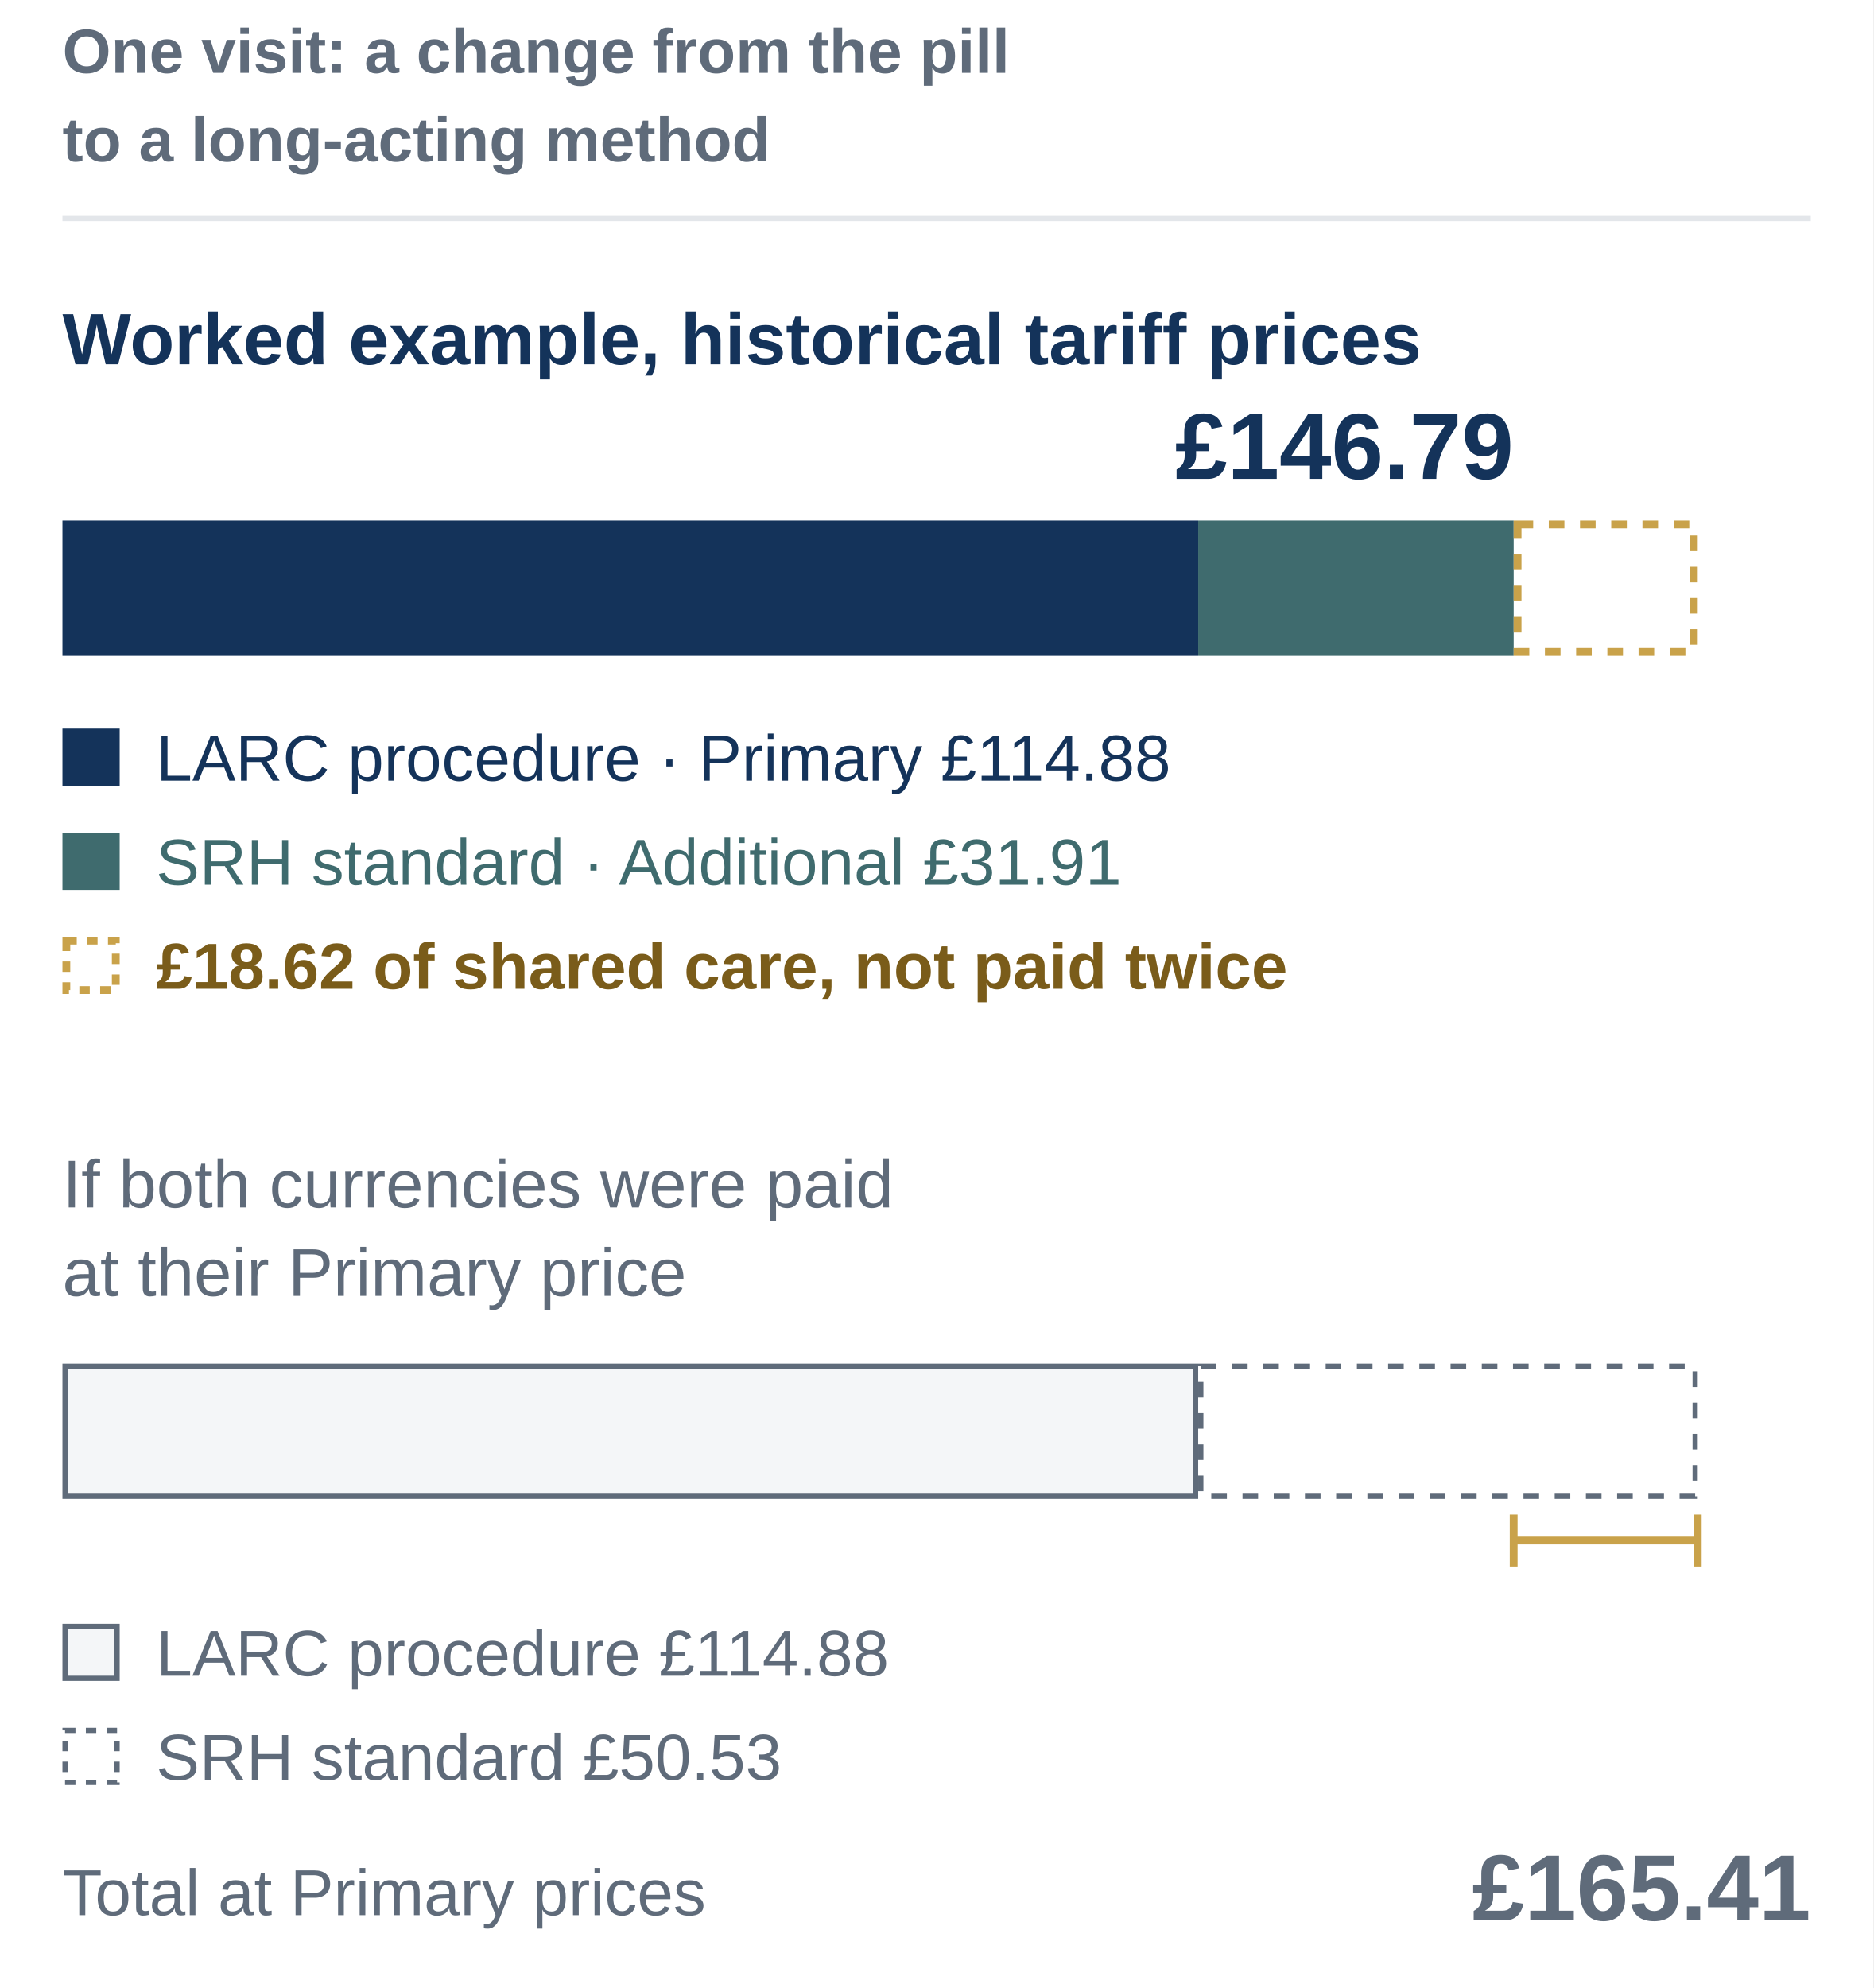
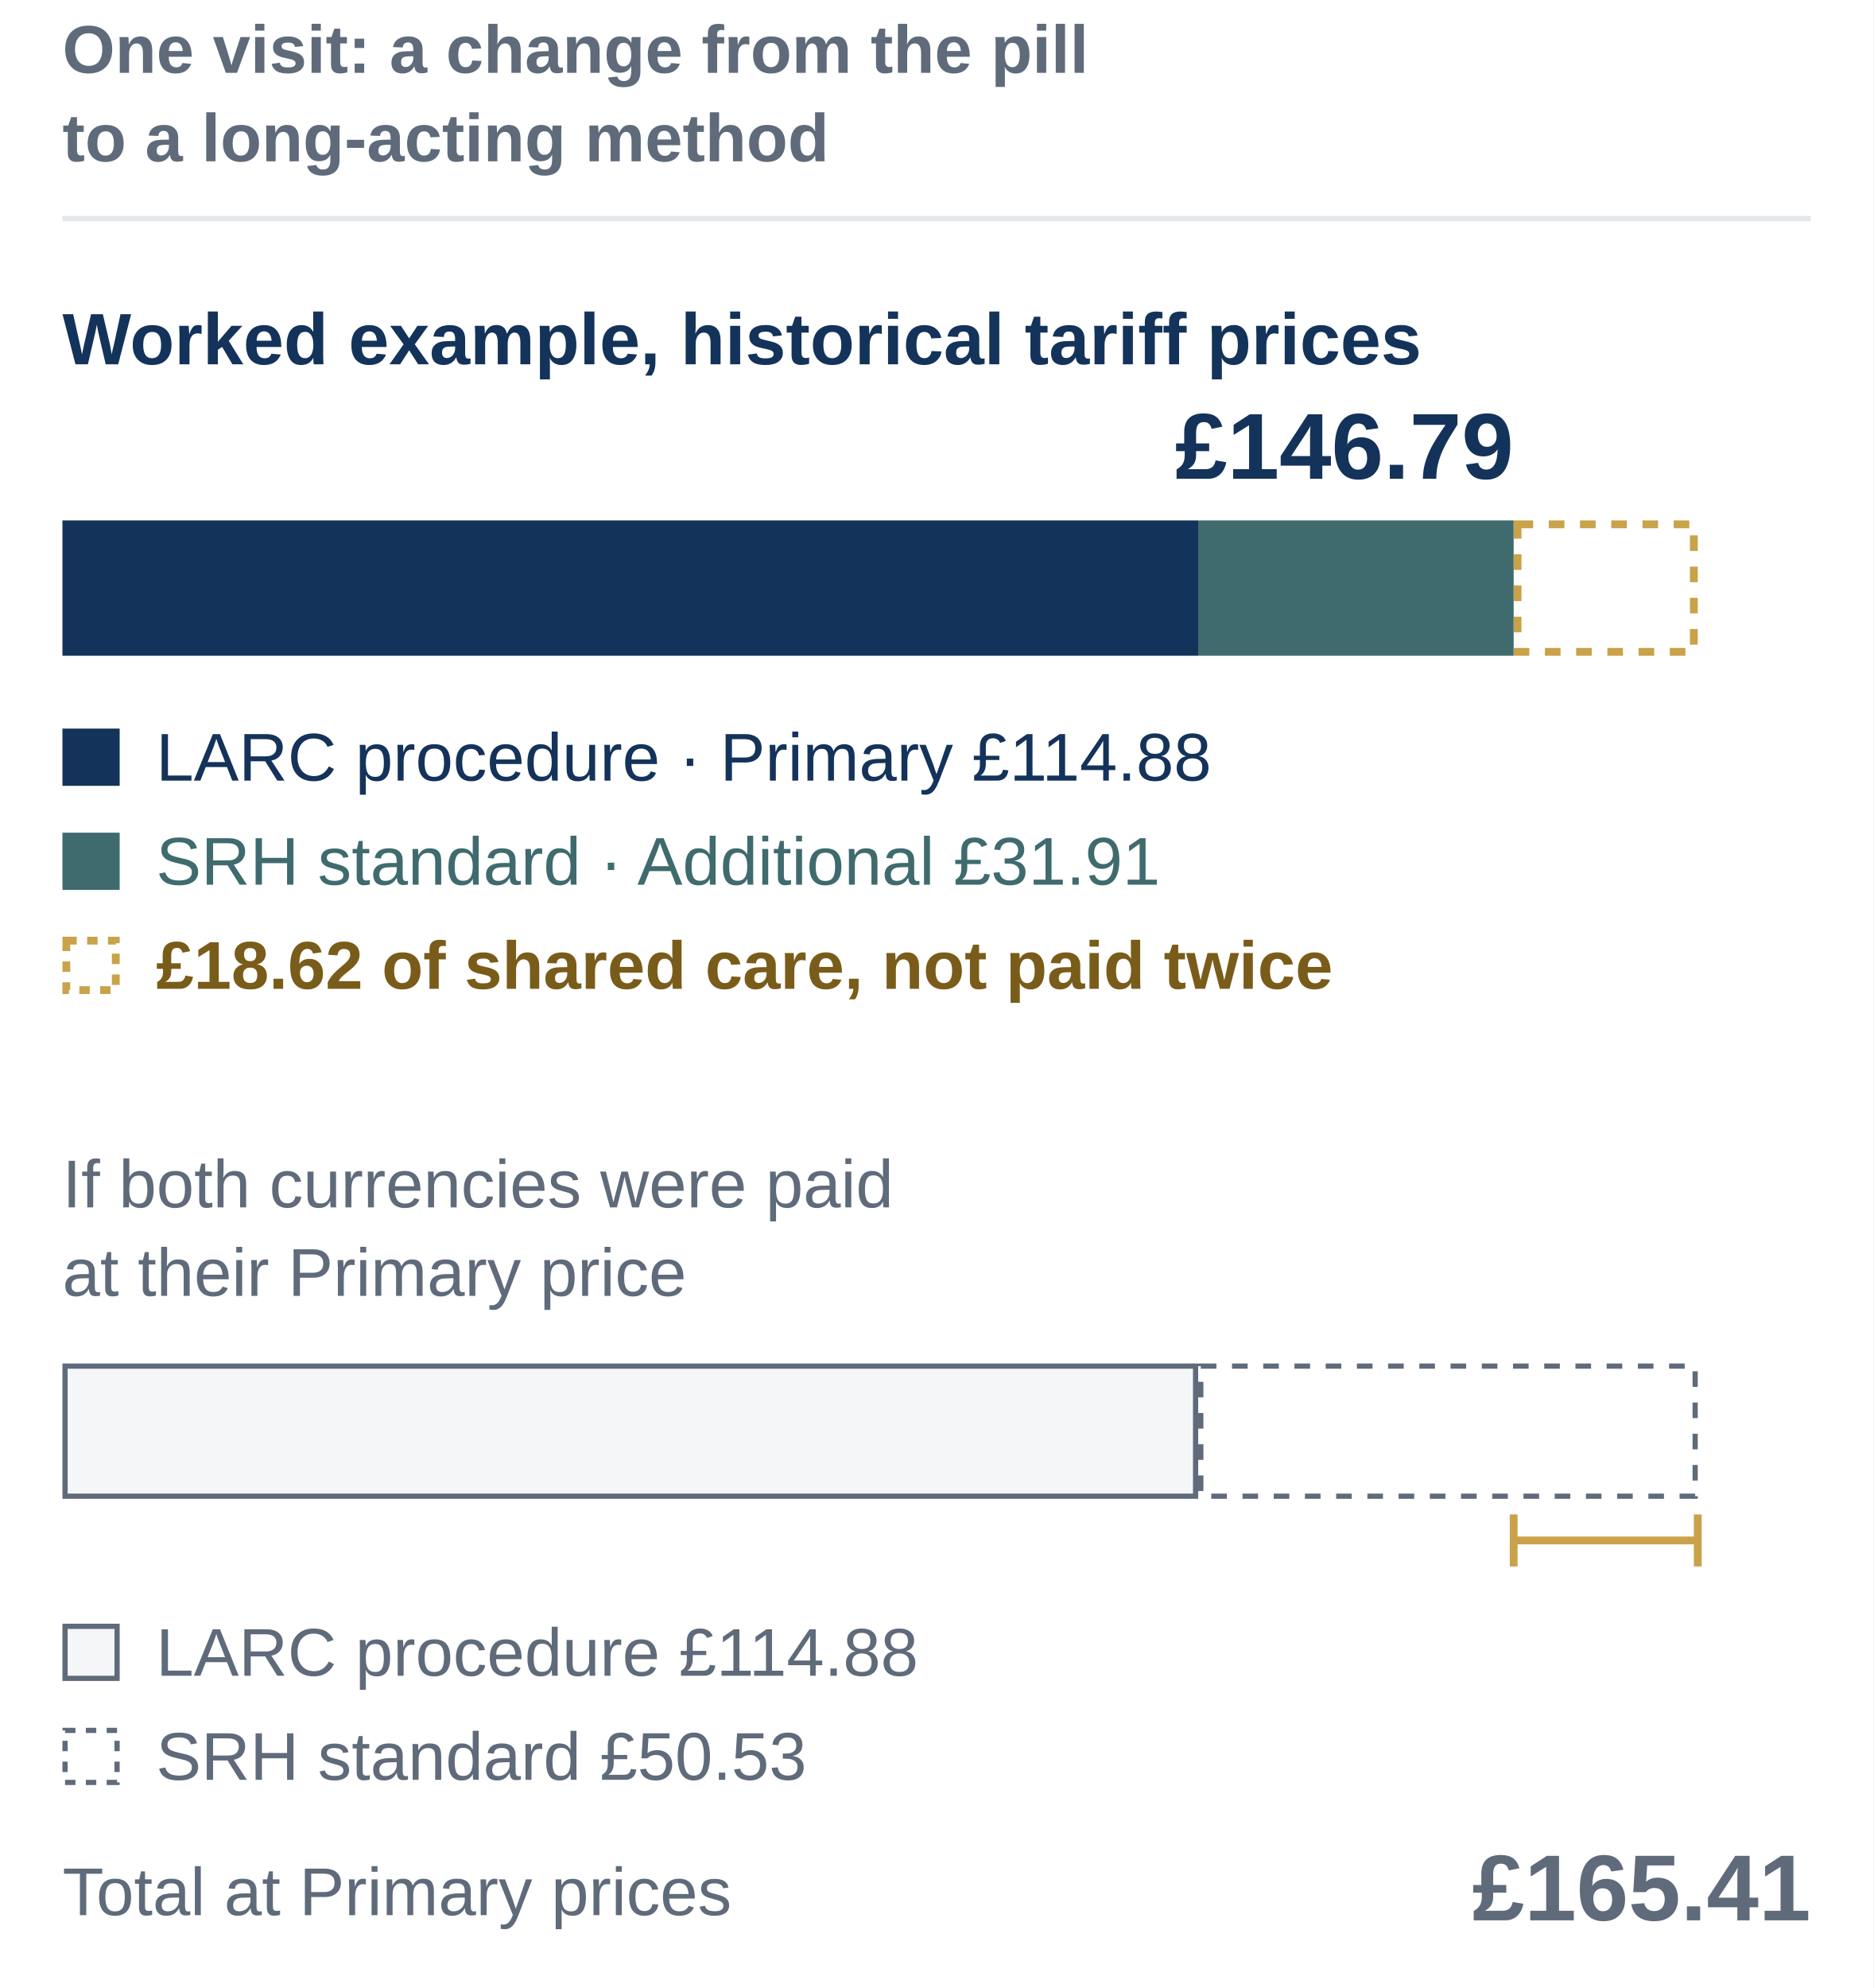
<svg xmlns="http://www.w3.org/2000/svg" viewBox="0 0 360 382" width="360" height="382" role="img" aria-label="One visit, historical tariff prices: the LARC procedure is paid at its Primary price of £114.88 and SRH standard at its Additional price of £31.91, a total of £146.79, rather than £165.41 if both were paid at their Primary price. The £18.62 difference is shared care, not paid twice." font-family="Arial, Helvetica, sans-serif">
  <rect width="360" height="382" fill="#ffffff" />
-   <text x="12" y="14" font-size="12" font-weight="bold" fill="#5f6b7a">One visit: a change from the pill</text>
-   <text x="12" y="31" font-size="12" font-weight="bold" fill="#5f6b7a">to a long-acting method</text>
+   <text x="12" y="14" font-size="13" font-weight="bold" fill="#5f6b7a">One visit: a change from the pill</text>
+   <text x="12" y="31" font-size="13" font-weight="bold" fill="#5f6b7a">to a long-acting method</text>
  <line x1="12" y1="42" x2="348" y2="42" stroke="#e3e6ea" stroke-width="1" />
  <text x="12" y="70" font-size="14" font-weight="bold" fill="#14335a">Worked example, historical tariff prices</text>
  <text x="290.901" y="92" font-size="18" text-anchor="end" font-weight="bold" fill="#14335a">£146.79</text>
  <rect x="12" y="100" width="218.272" height="26" fill="#14335a" />
  <rect x="230.272" y="100" width="60.629" height="26" fill="#3f6b6e" />
  <rect x="291.651" y="100.75" width="33.878" height="24.5" fill="#ffffff" stroke="#c9a24a" stroke-width="1.5" stroke-dasharray="3 3" />
  <rect x="12" y="140" width="11" height="11" fill="#14335a" />
-   <text x="30" y="150" font-size="12.5" fill="#14335a">LARC procedure · Primary £114.88</text>
+   <text x="30" y="150" font-size="13" fill="#14335a">LARC procedure · Primary £114.88</text>
  <rect x="12" y="160" width="11" height="11" fill="#3f6b6e" />
-   <text x="30" y="170" font-size="12.5" fill="#3f6b6e">SRH standard · Additional £31.91</text>
+   <text x="30" y="170" font-size="13" fill="#3f6b6e">SRH standard · Additional £31.91</text>
  <rect x="12.75" y="180.75" width="9.5" height="9.5" fill="#ffffff" stroke="#c9a24a" stroke-width="1.5" stroke-dasharray="2 2" />
-   <text x="30" y="190" font-size="12.5" font-weight="bold" fill="#7a5c1a">£18.62 of shared care, not paid twice</text>
+   <text x="30" y="190" font-size="13" font-weight="bold" fill="#7a5c1a">£18.62 of shared care, not paid twice</text>
  <text x="12" y="232" font-size="13" fill="#5f6b7a">If both currencies were paid</text>
  <text x="12" y="249" font-size="13" fill="#5f6b7a">at their Primary price</text>
  <rect x="12.5" y="262.5" width="217.272" height="25" fill="#f4f6f8" stroke="#5f6b7a" stroke-width="1" />
  <rect x="230.772" y="262.5" width="95.007" height="25" fill="#ffffff" stroke="#5f6b7a" stroke-width="1" stroke-dasharray="3 3" />
  <line x1="290.901" y1="296" x2="326.279" y2="296" stroke="#c9a24a" stroke-width="1.5" />
  <line x1="290.901" y1="291" x2="290.901" y2="301" stroke="#c9a24a" stroke-width="1.5" />
  <line x1="326.279" y1="291" x2="326.279" y2="301" stroke="#c9a24a" stroke-width="1.5" />
  <rect x="12.5" y="312.5" width="10" height="10" fill="#f4f6f8" stroke="#5f6b7a" stroke-width="1" />
-   <text x="30" y="322" font-size="12.5" fill="#5f6b7a">LARC procedure £114.88</text>
+   <text x="30" y="322" font-size="13" fill="#5f6b7a">LARC procedure £114.88</text>
  <rect x="12.5" y="332.5" width="10" height="10" fill="#ffffff" stroke="#5f6b7a" stroke-width="1" stroke-dasharray="2 2" />
-   <text x="30" y="342" font-size="12.5" fill="#5f6b7a">SRH standard £50.53</text>
-   <text x="12" y="368" font-size="12.5" fill="#5f6b7a">Total at Primary prices</text>
+   <text x="30" y="342" font-size="13" fill="#5f6b7a">SRH standard £50.53</text>
+   <text x="12" y="368" font-size="13" fill="#5f6b7a">Total at Primary prices</text>
  <text x="348" y="369" font-size="18" text-anchor="end" font-weight="bold" fill="#5f6b7a">£165.41</text>
</svg>
